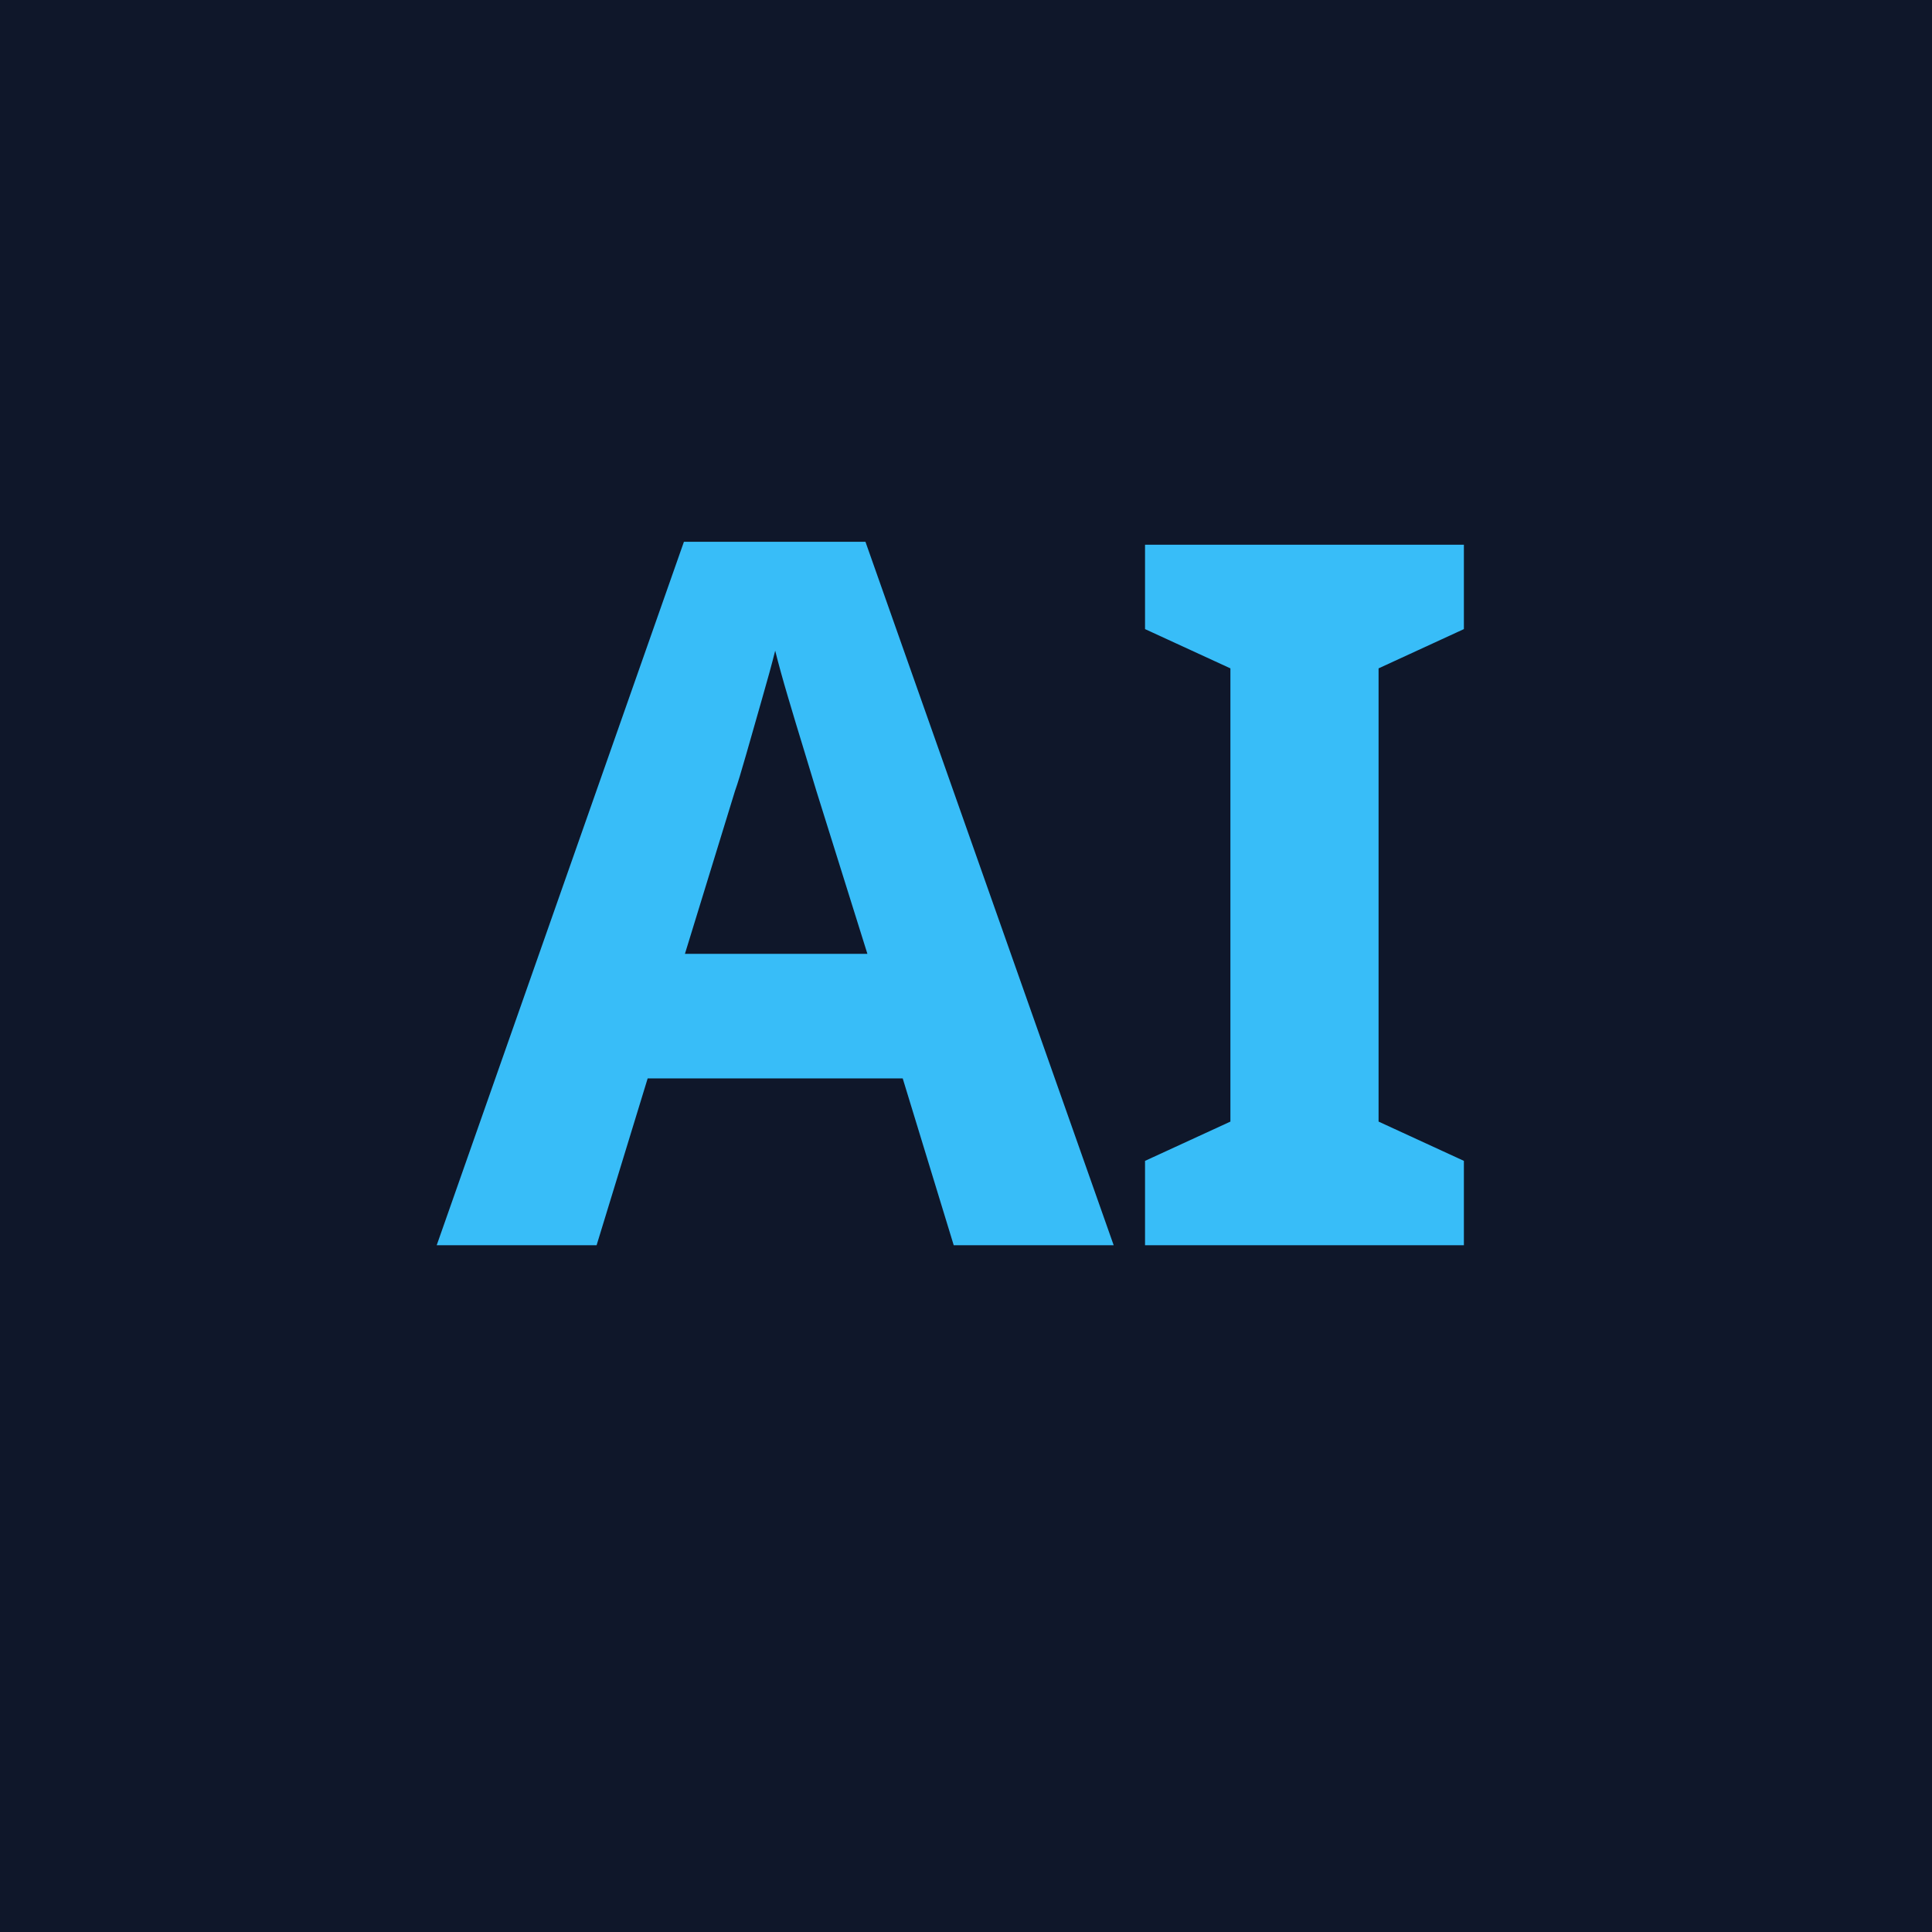
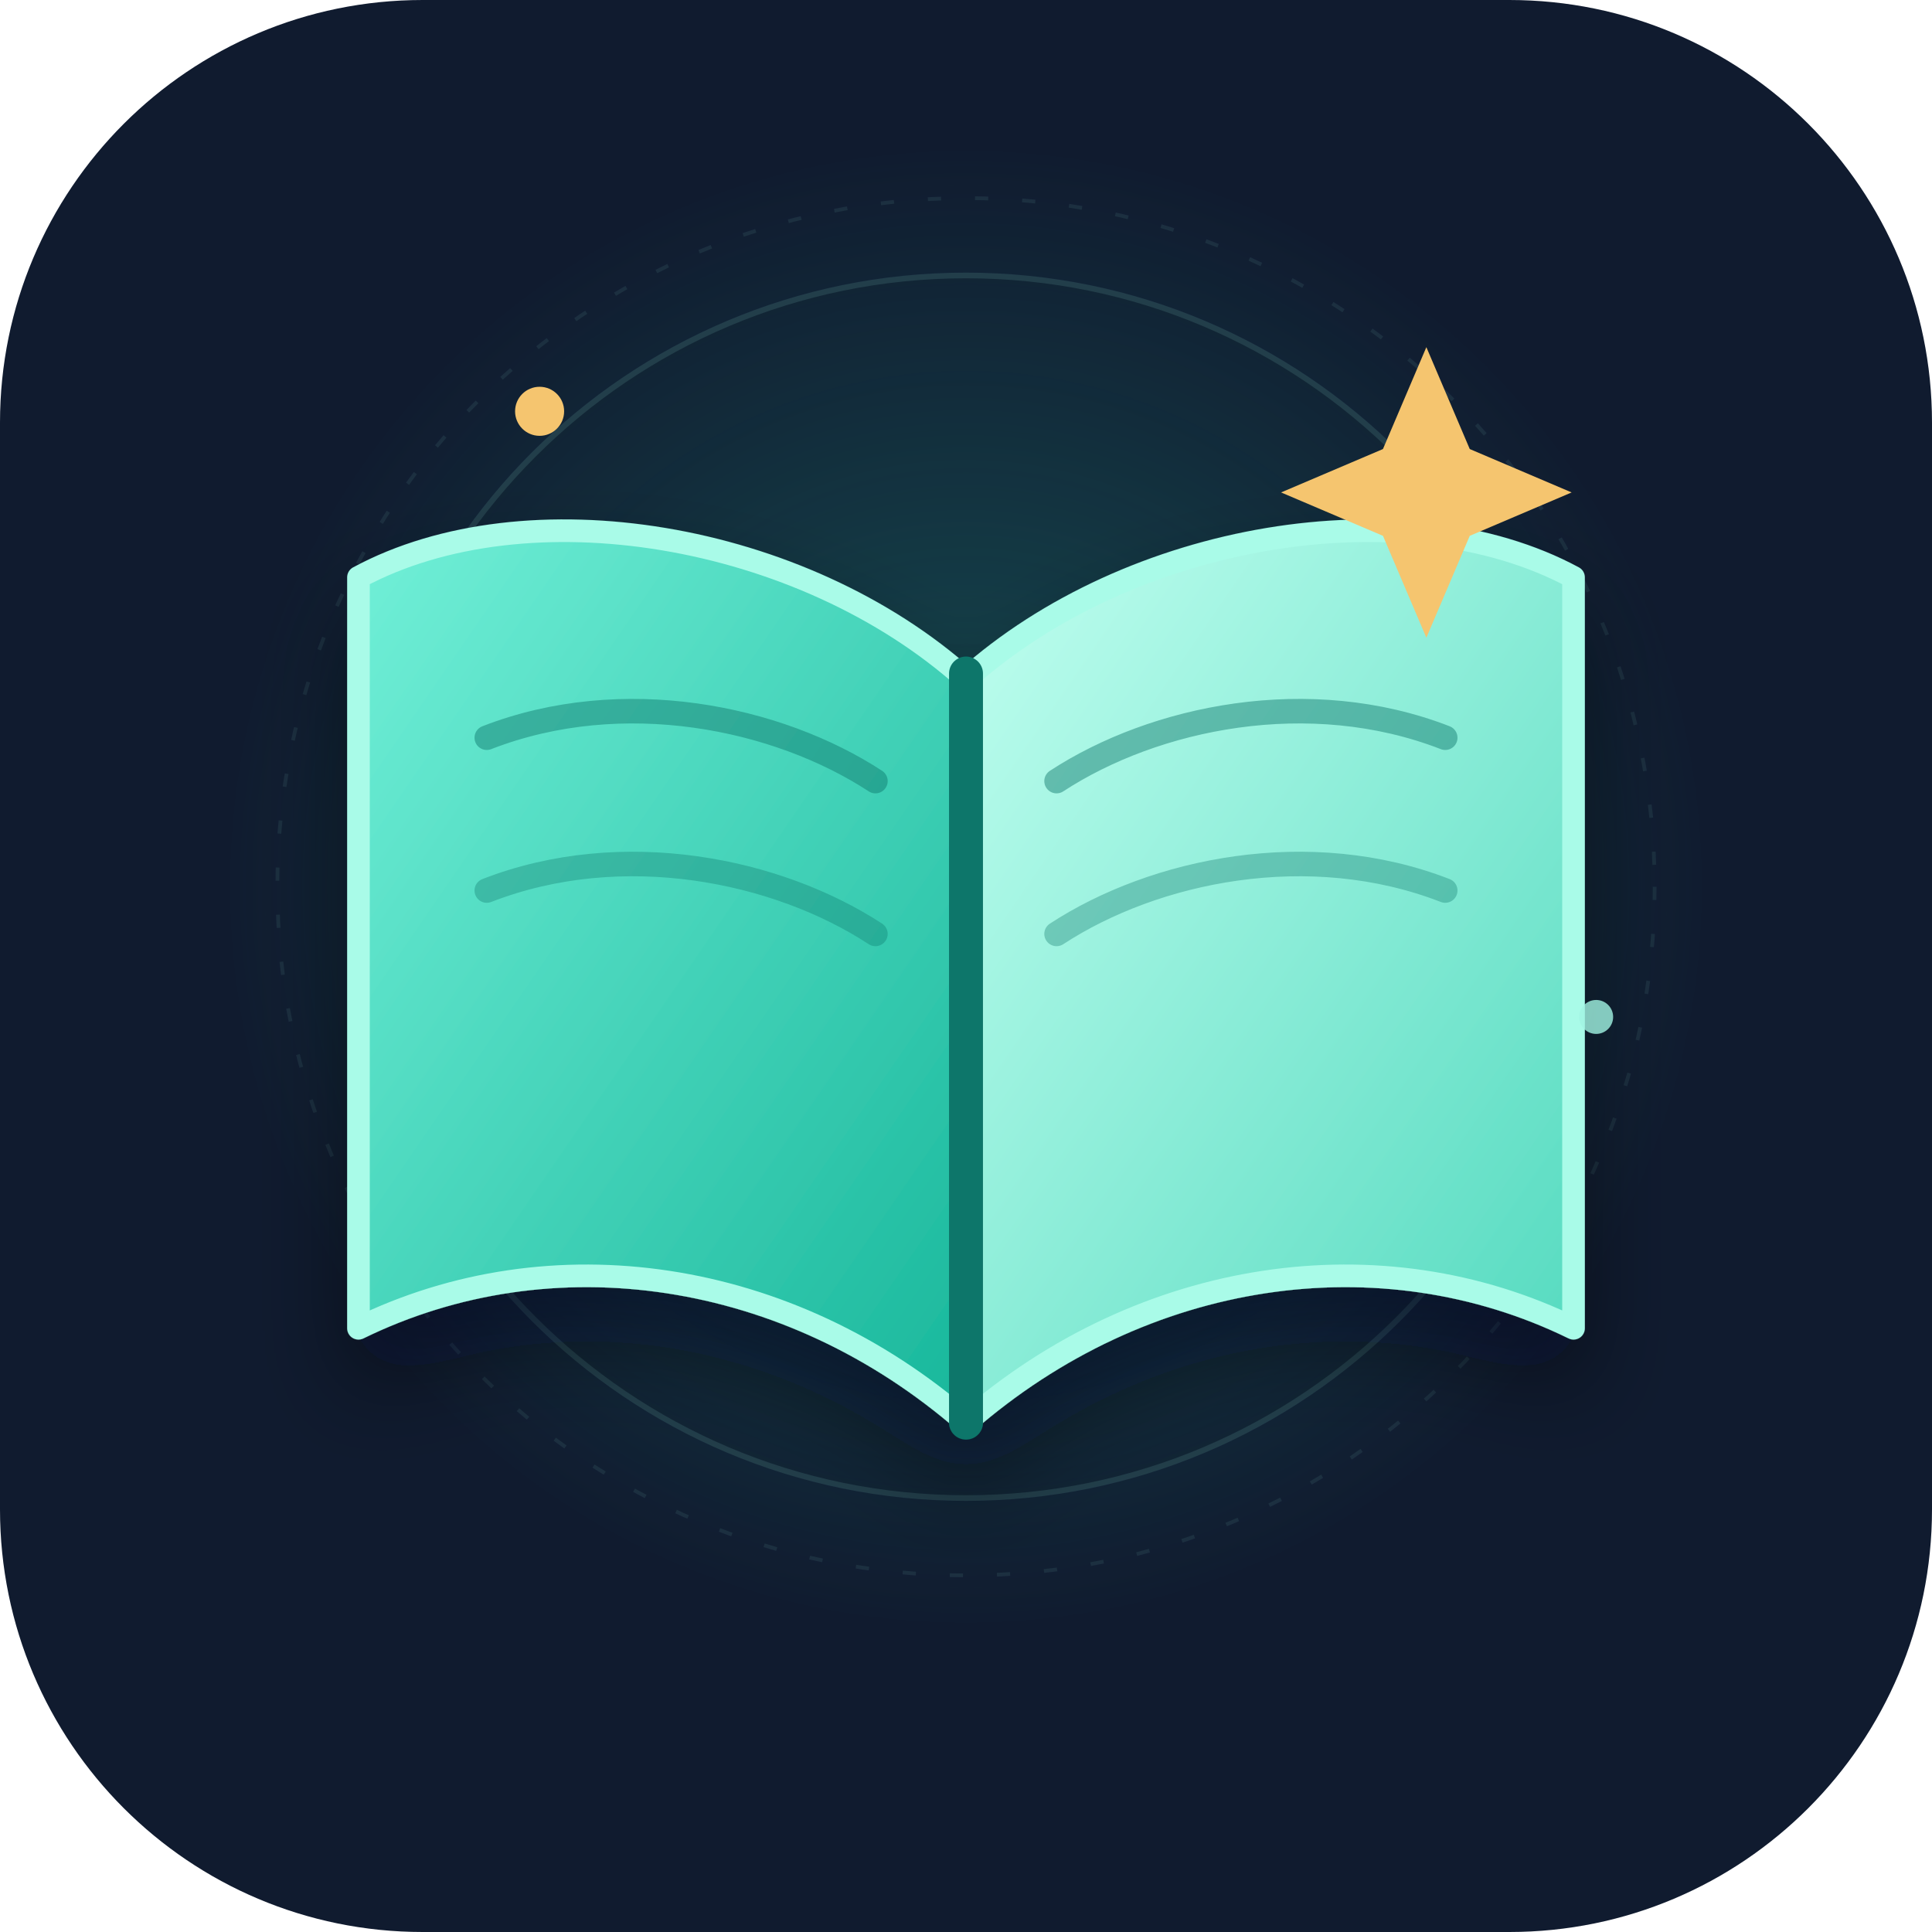
- <svg xmlns="http://www.w3.org/2000/svg" viewBox="0 0 512 512">
-   <rect width="512" height="512" fill="#0f172a" />
-   <text x="256" y="330" font-size="260" text-anchor="middle" fill="#38bdf8" font-family="sans-serif" font-weight="bold">AI</text>
+ <svg xmlns="http://www.w3.org/2000/svg" width="1024" height="1024" viewBox="0 0 1024 1024">
+   <defs>
+     <linearGradient id="pageLeft" x1="0" y1="0" x2="1" y2="1">
+       <stop offset="0" stop-color="#72F0D8" />
+       <stop offset="1" stop-color="#18B79B" />
+     </linearGradient>
+     <linearGradient id="pageRight" x1="0" y1="0" x2="1" y2="1">
+       <stop offset="0" stop-color="#C2FFF0" />
+       <stop offset="1" stop-color="#51D9BE" />
+     </linearGradient>
+     <radialGradient id="glow">
+       <stop offset="0" stop-color="#24C7A8" stop-opacity=".30" />
+       <stop offset="1" stop-color="#24C7A8" stop-opacity="0" />
+     </radialGradient>
+     <filter id="shadow" x="-20%" y="-20%" width="140%" height="150%">
+       <feDropShadow dx="0" dy="28" stdDeviation="24" flood-color="#06101F" flood-opacity=".45" />
+     </filter>
+   </defs>
+   <rect width="1024" height="1024" rx="224" fill="#101B2F" />
+   <circle cx="512" cy="470" r="390" fill="url(#glow)" />
+   <circle cx="512" cy="470" r="324" fill="none" stroke="#A1F5E4" stroke-opacity=".12" stroke-width="3" />
+   <circle cx="512" cy="470" r="365" fill="none" stroke="#A1F5E4" stroke-opacity=".08" stroke-width="2" stroke-dasharray="7 18" />
+   <g filter="url(#shadow)">
+     <path d="M512 360C425 282 279 258 190 306V704C292 654 418 672 512 754V360Z" fill="url(#pageLeft)" stroke="#A9FBE8" stroke-width="12" stroke-linejoin="round" />
+     <path d="M512 360C599 282 745 258 834 306V704C732 654 606 672 512 754V360Z" fill="url(#pageRight)" stroke="#A9FBE8" stroke-width="12" stroke-linejoin="round" />
+     <path d="M512 357V754" stroke="#0E766B" stroke-width="18" stroke-linecap="round" />
+     <path d="M258 391C330 363 412 380 464 414" fill="none" stroke="#0E766B" stroke-opacity=".46" stroke-width="13" stroke-linecap="round" />
+     <path d="M258 472C330 444 412 461 464 495" fill="none" stroke="#0E766B" stroke-opacity=".34" stroke-width="13" stroke-linecap="round" />
+     <path d="M766 391C694 363 612 380 560 414" fill="none" stroke="#0E766B" stroke-opacity=".46" stroke-width="13" stroke-linecap="round" />
+     <path d="M766 472C694 444 612 461 560 495" fill="none" stroke="#0E766B" stroke-opacity=".34" stroke-width="13" stroke-linecap="round" />
+   </g>
+   <path d="M756 184L779 238L833 261L779 284L756 338L733 284L679 261L733 238Z" fill="#F5C56F" />
+   <circle cx="286" cy="218" r="13" fill="#F5C56F" />
+   <circle cx="846" cy="539" r="9" fill="#A1F5E4" opacity=".8" />
</svg>
